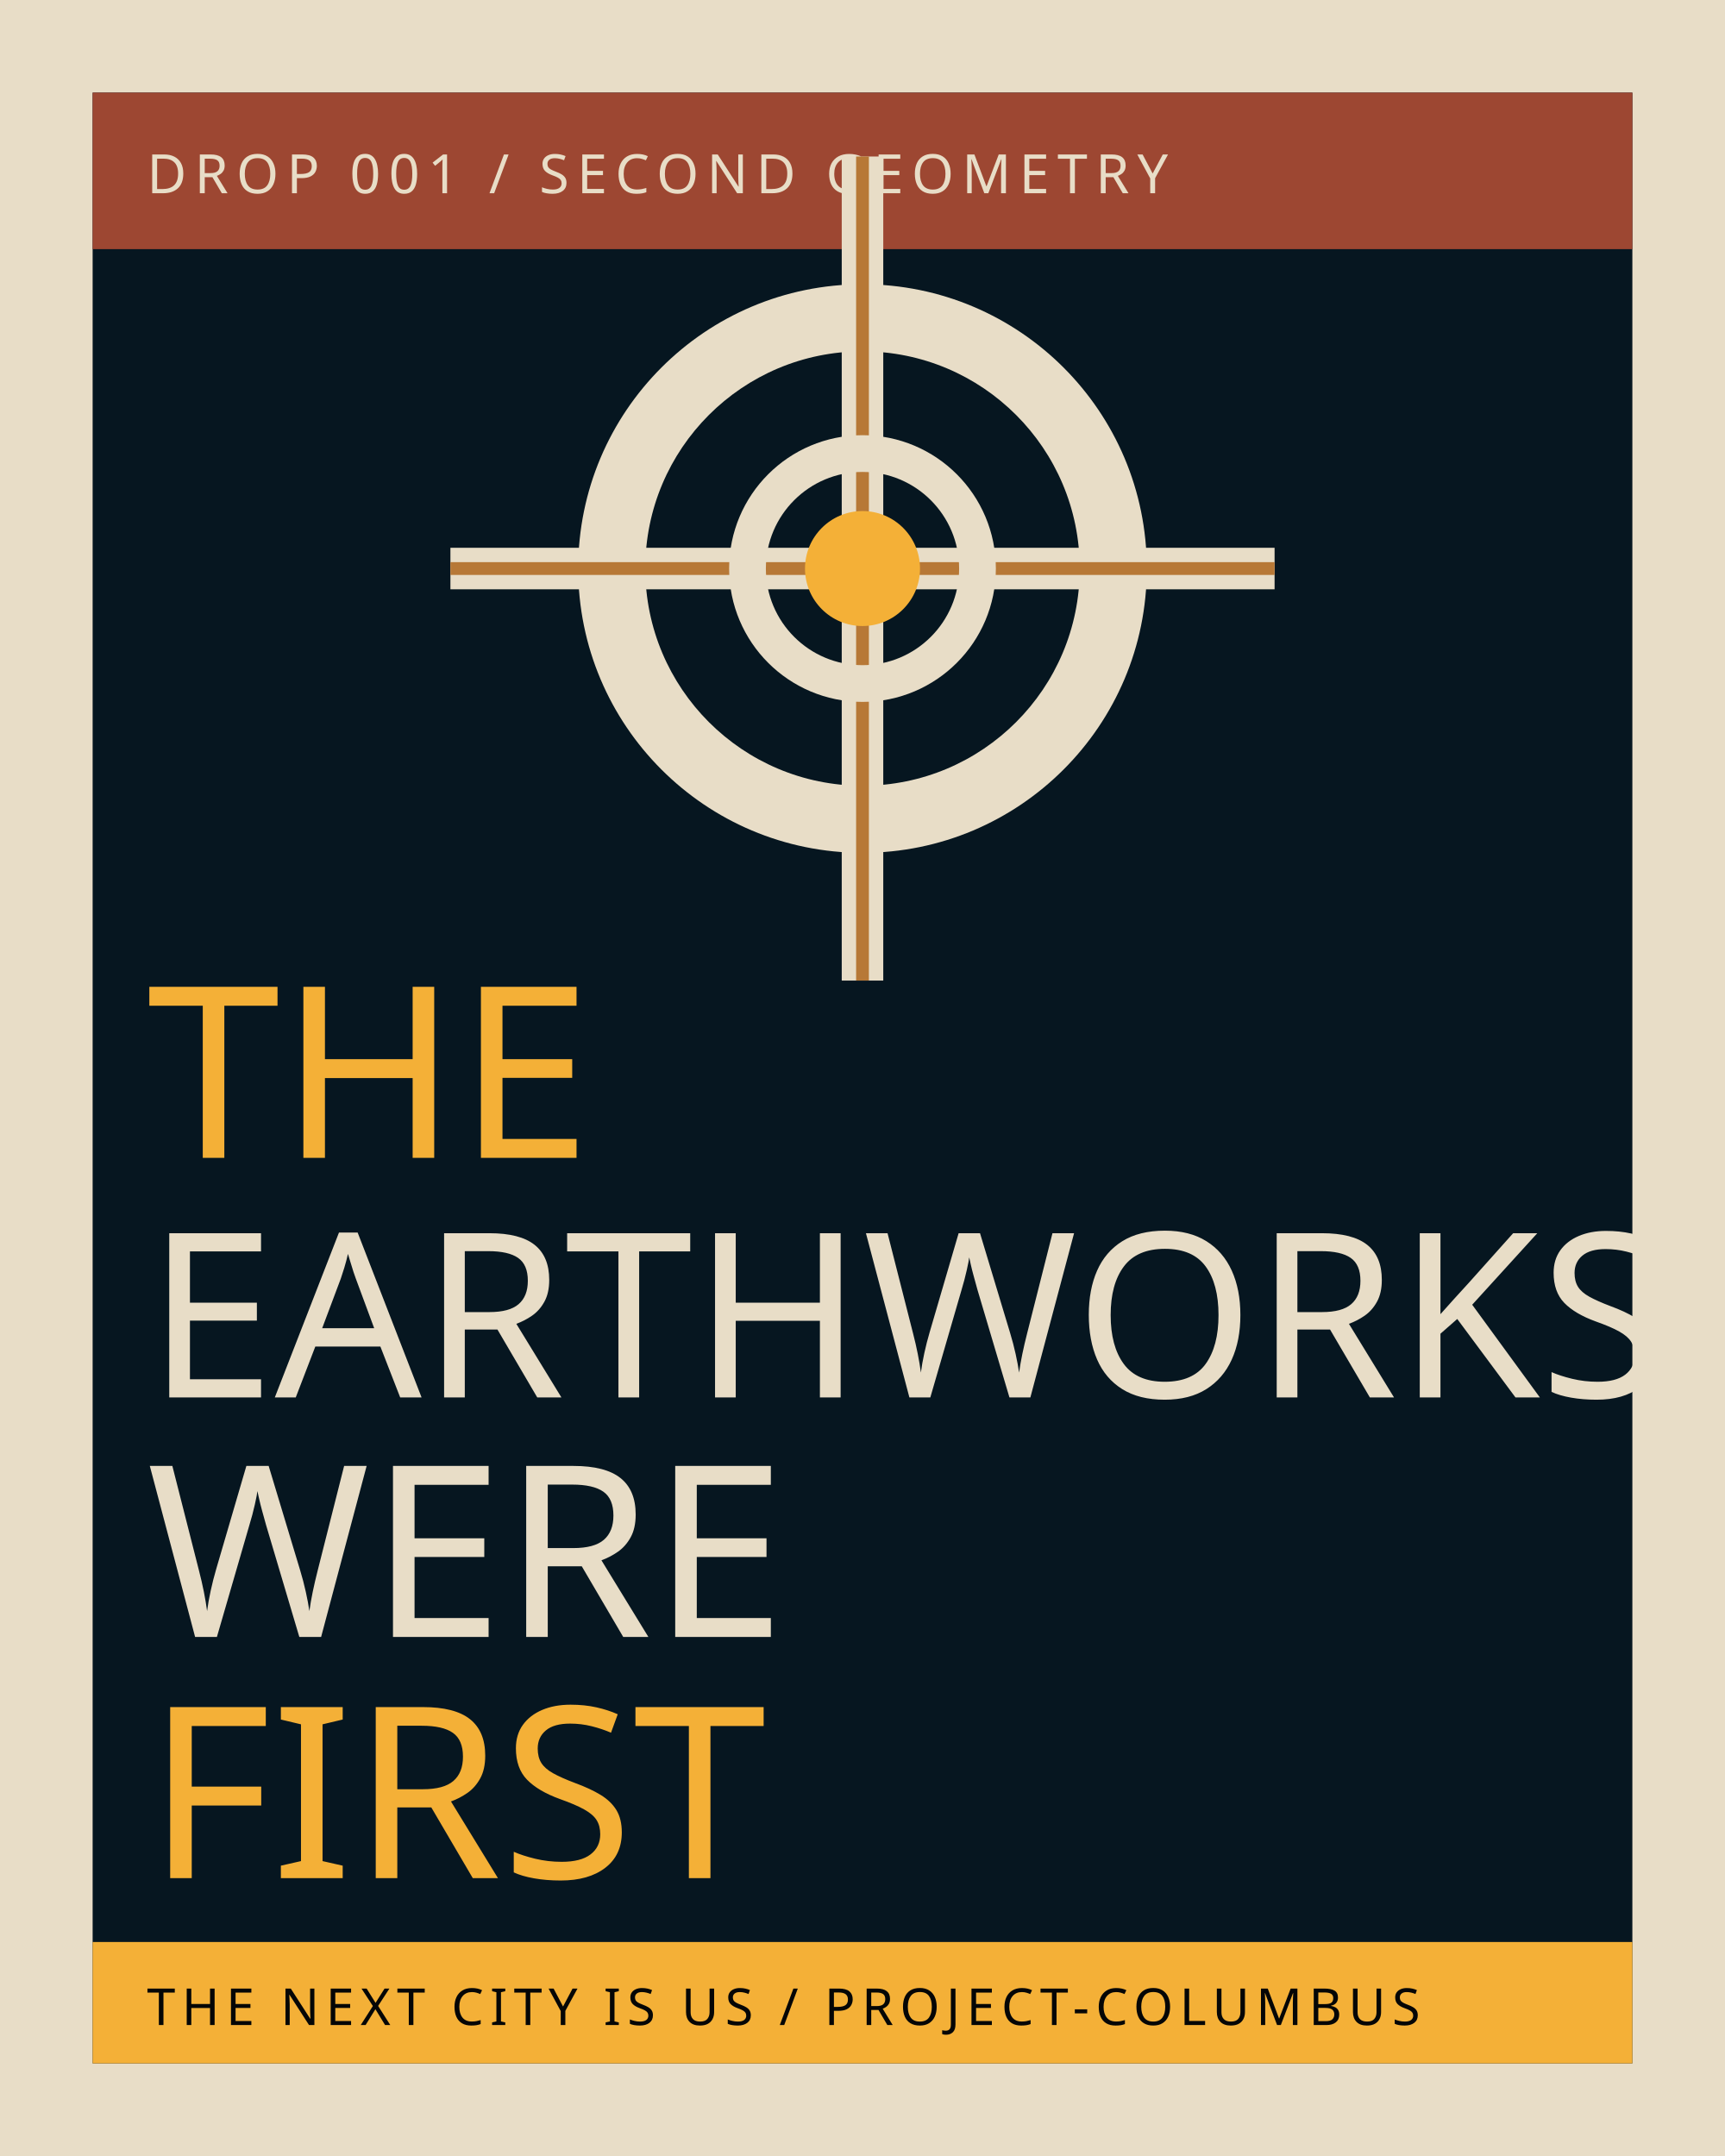
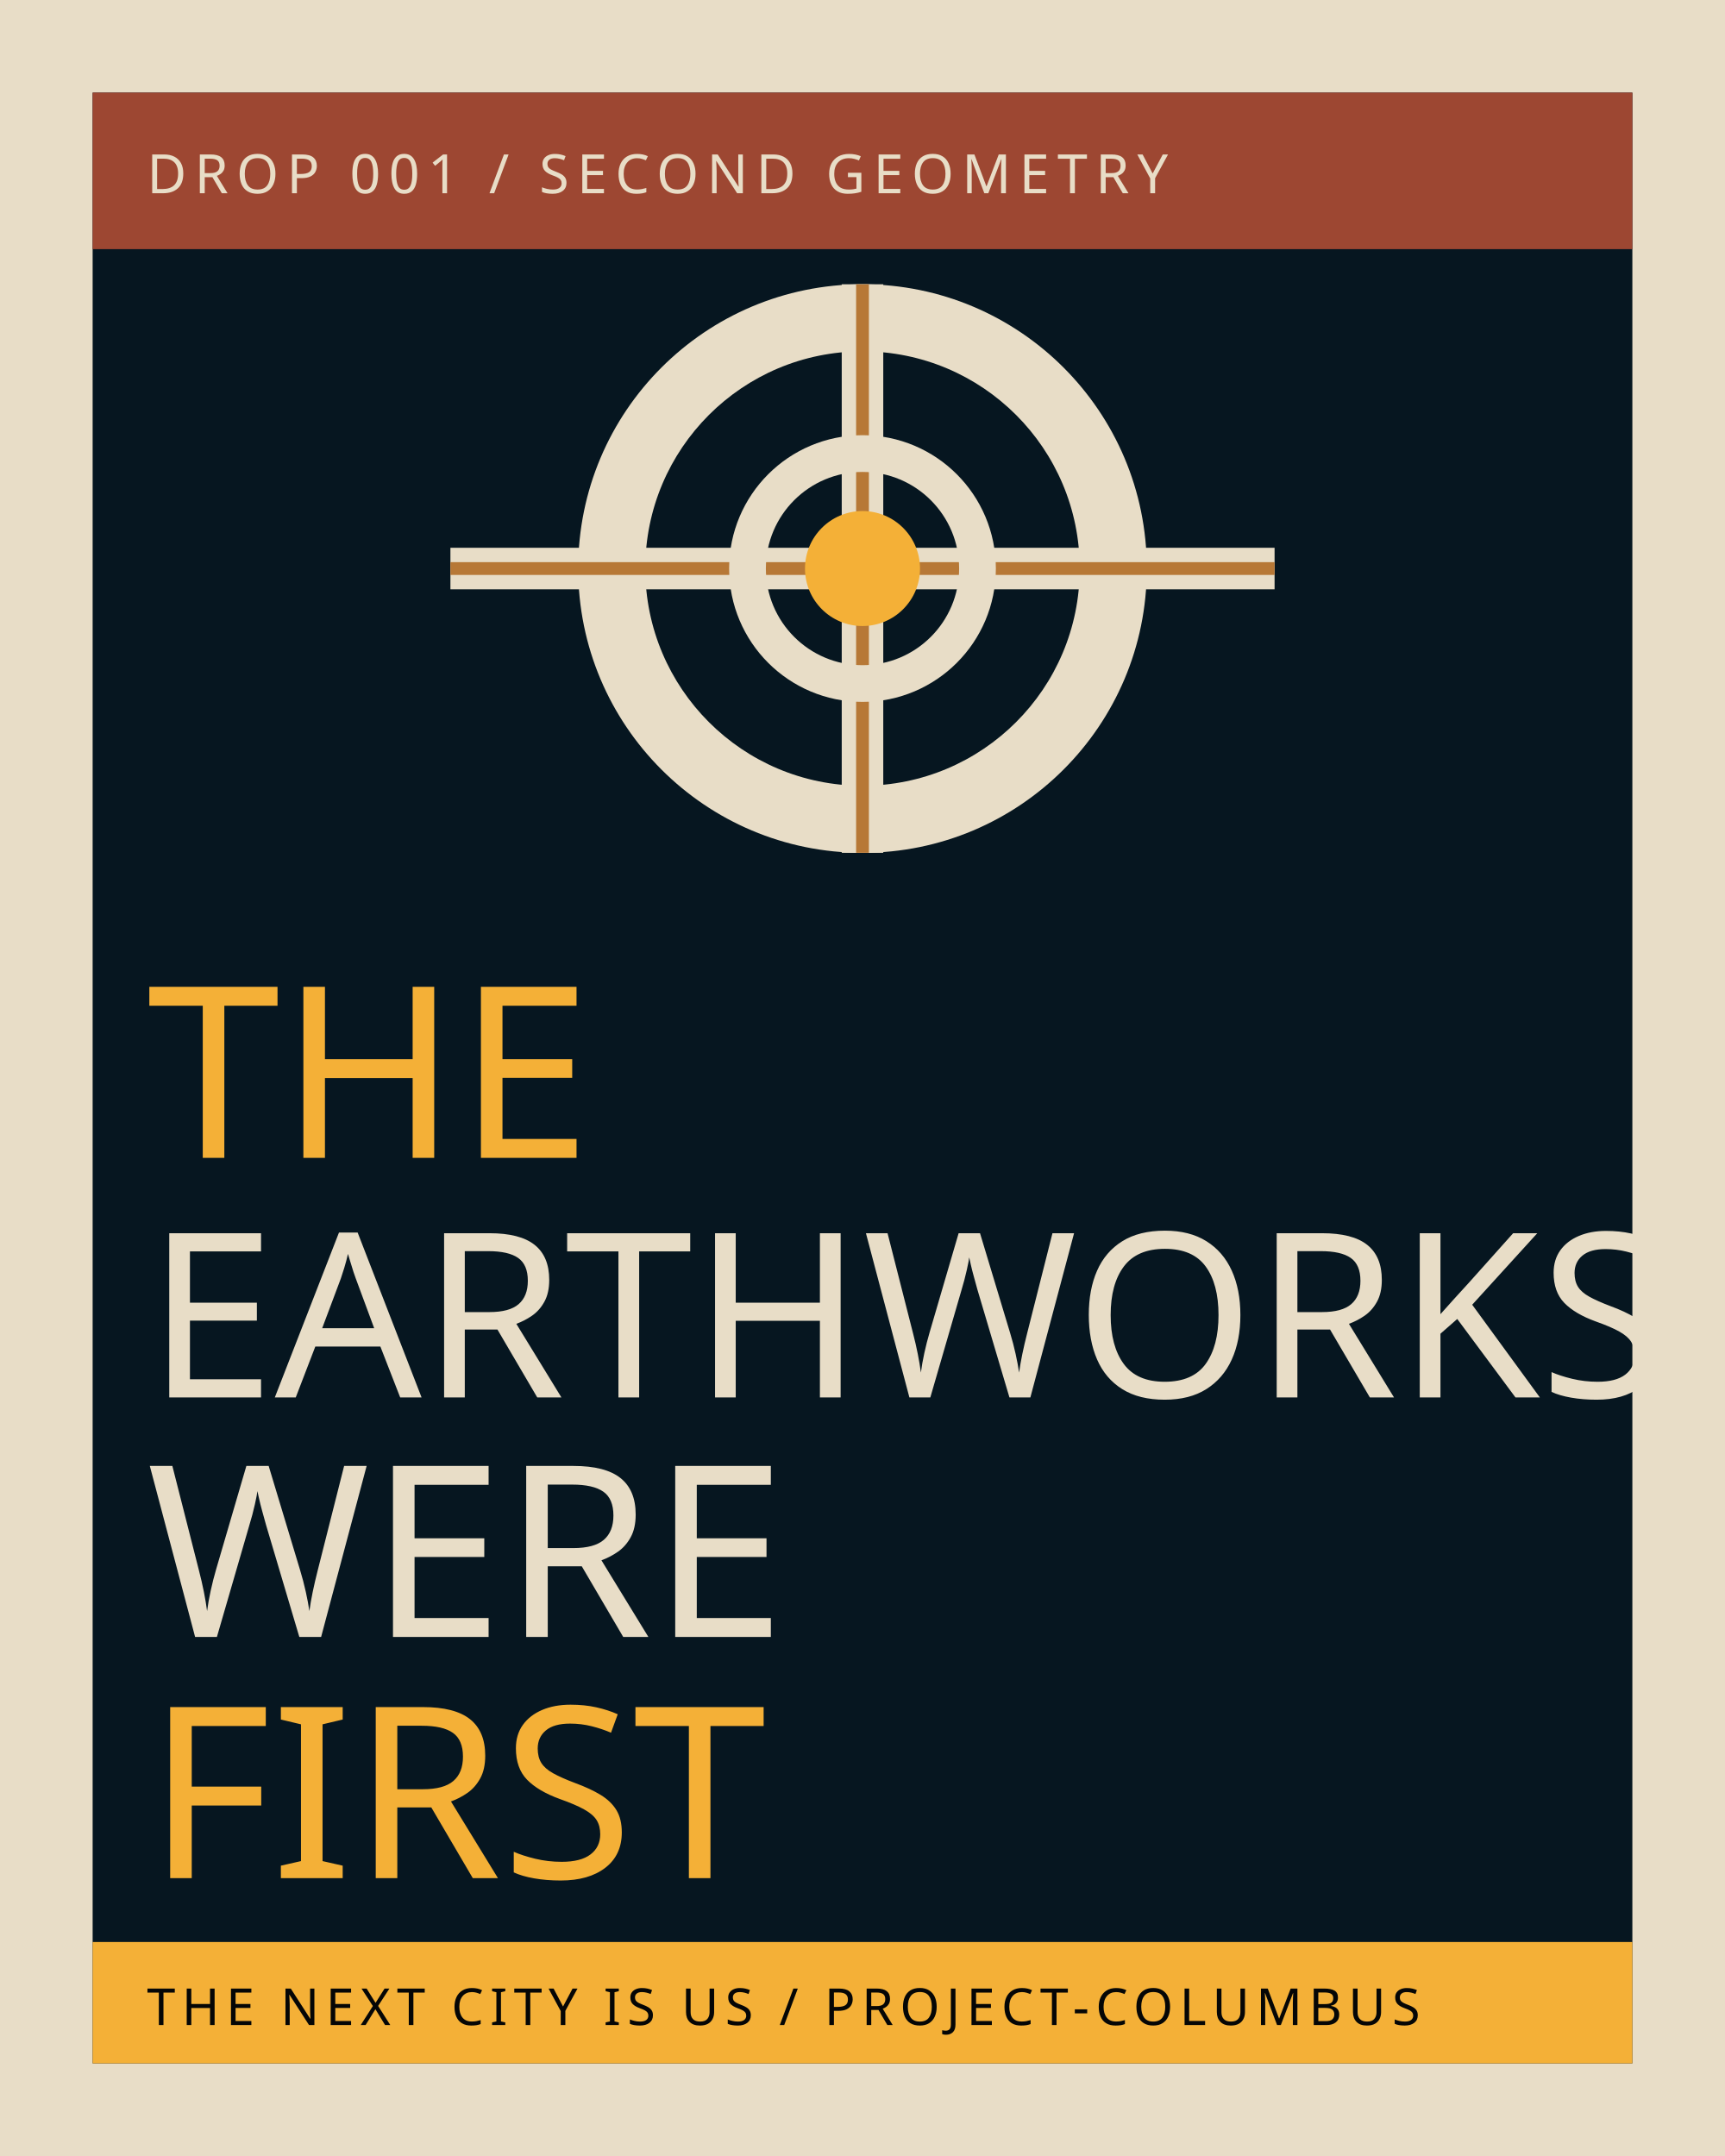
<svg xmlns="http://www.w3.org/2000/svg" viewBox="0 0 1080 1350" role="img" aria-labelledby="title desc">
  <rect width="1080" height="1350" fill="#E8DDC7" />
  <rect x="58" y="58" width="964" height="1234" fill="#061620" />
  <rect x="58" y="58" width="964" height="98" fill="#9D4732" />
  <text x="92" y="121" fill="#E8DDC7" font-family="Arial Black, Impact, sans-serif" font-size="34" letter-spacing="5">DROP 001 / SECOND GEOMETRY</text>
  <g transform="translate(540 356)">
    <circle r="178" fill="#E8DDC7" />
    <circle r="136" fill="#061620" />
    <rect x="-258" y="-13" width="516" height="26" fill="#E8DDC7" />
-     <rect x="-13" y="-258" width="26" height="516" fill="#E8DDC7" />
+     <rect x="-13" y="-178" width="26" height="356" fill="#E8DDC7" />
    <rect x="-258" y="-4" width="516" height="8" fill="#B77836" />
-     <rect x="-4" y="-258" width="8" height="516" fill="#B77836" />
+     <rect x="-4" y="-178" width="8" height="356" fill="#B77836" />
    <circle r="72" fill="none" stroke="#E8DDC7" stroke-width="23" />
    <circle r="36" fill="#F4B037" />
  </g>
  <text x="92" y="725" fill="#F4B037" font-family="Impact, Arial Black, sans-serif" font-size="150">THE</text>
  <text x="92" y="875" fill="#E8DDC7" font-family="Impact, Arial Black, sans-serif" font-size="144">EARTHWORKS</text>
  <text x="92" y="1025" fill="#E8DDC7" font-family="Impact, Arial Black, sans-serif" font-size="150">WERE</text>
  <text x="92" y="1176" fill="#F4B037" font-family="Impact, Arial Black, sans-serif" font-size="150">FIRST</text>
  <rect x="58" y="1216" width="964" height="76" fill="#F4B037" />
  <text x="92" y="1268" fill="#050606" font-family="Arial Black, Impact, sans-serif" font-size="32" letter-spacing="4">THE NEXT CITY IS US / PROJECT-COLUMBUS</text>
</svg>
